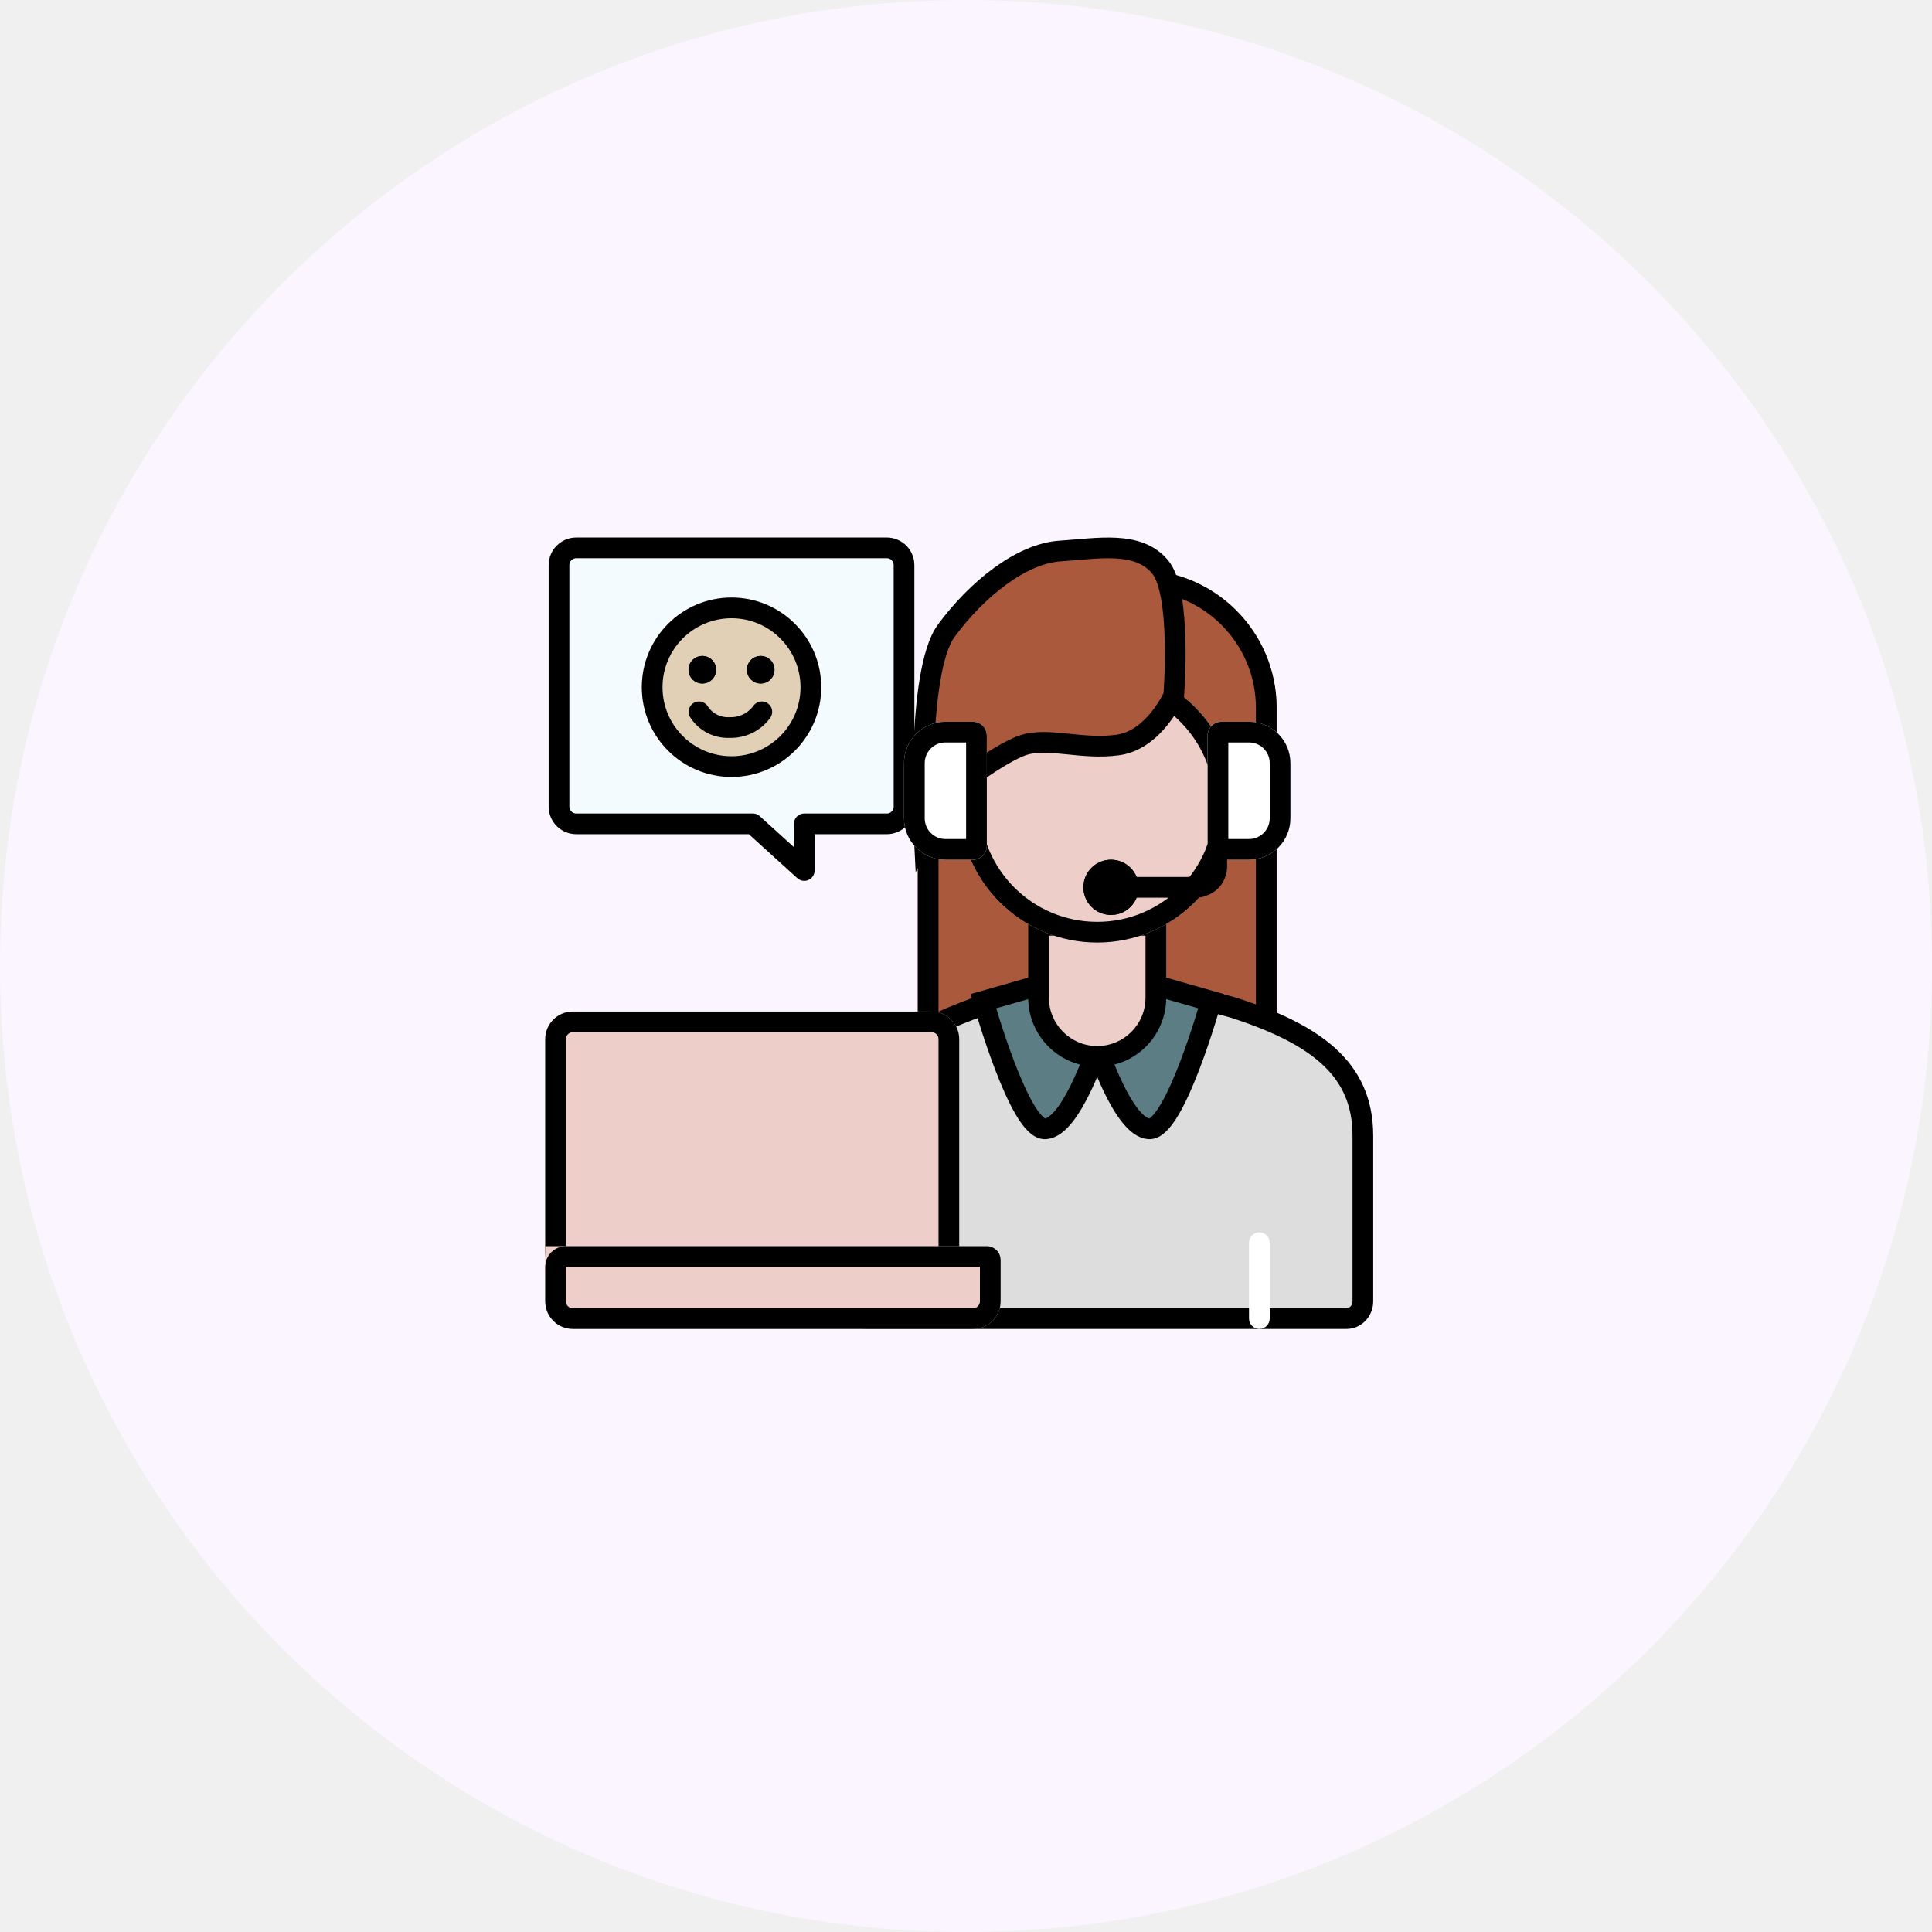
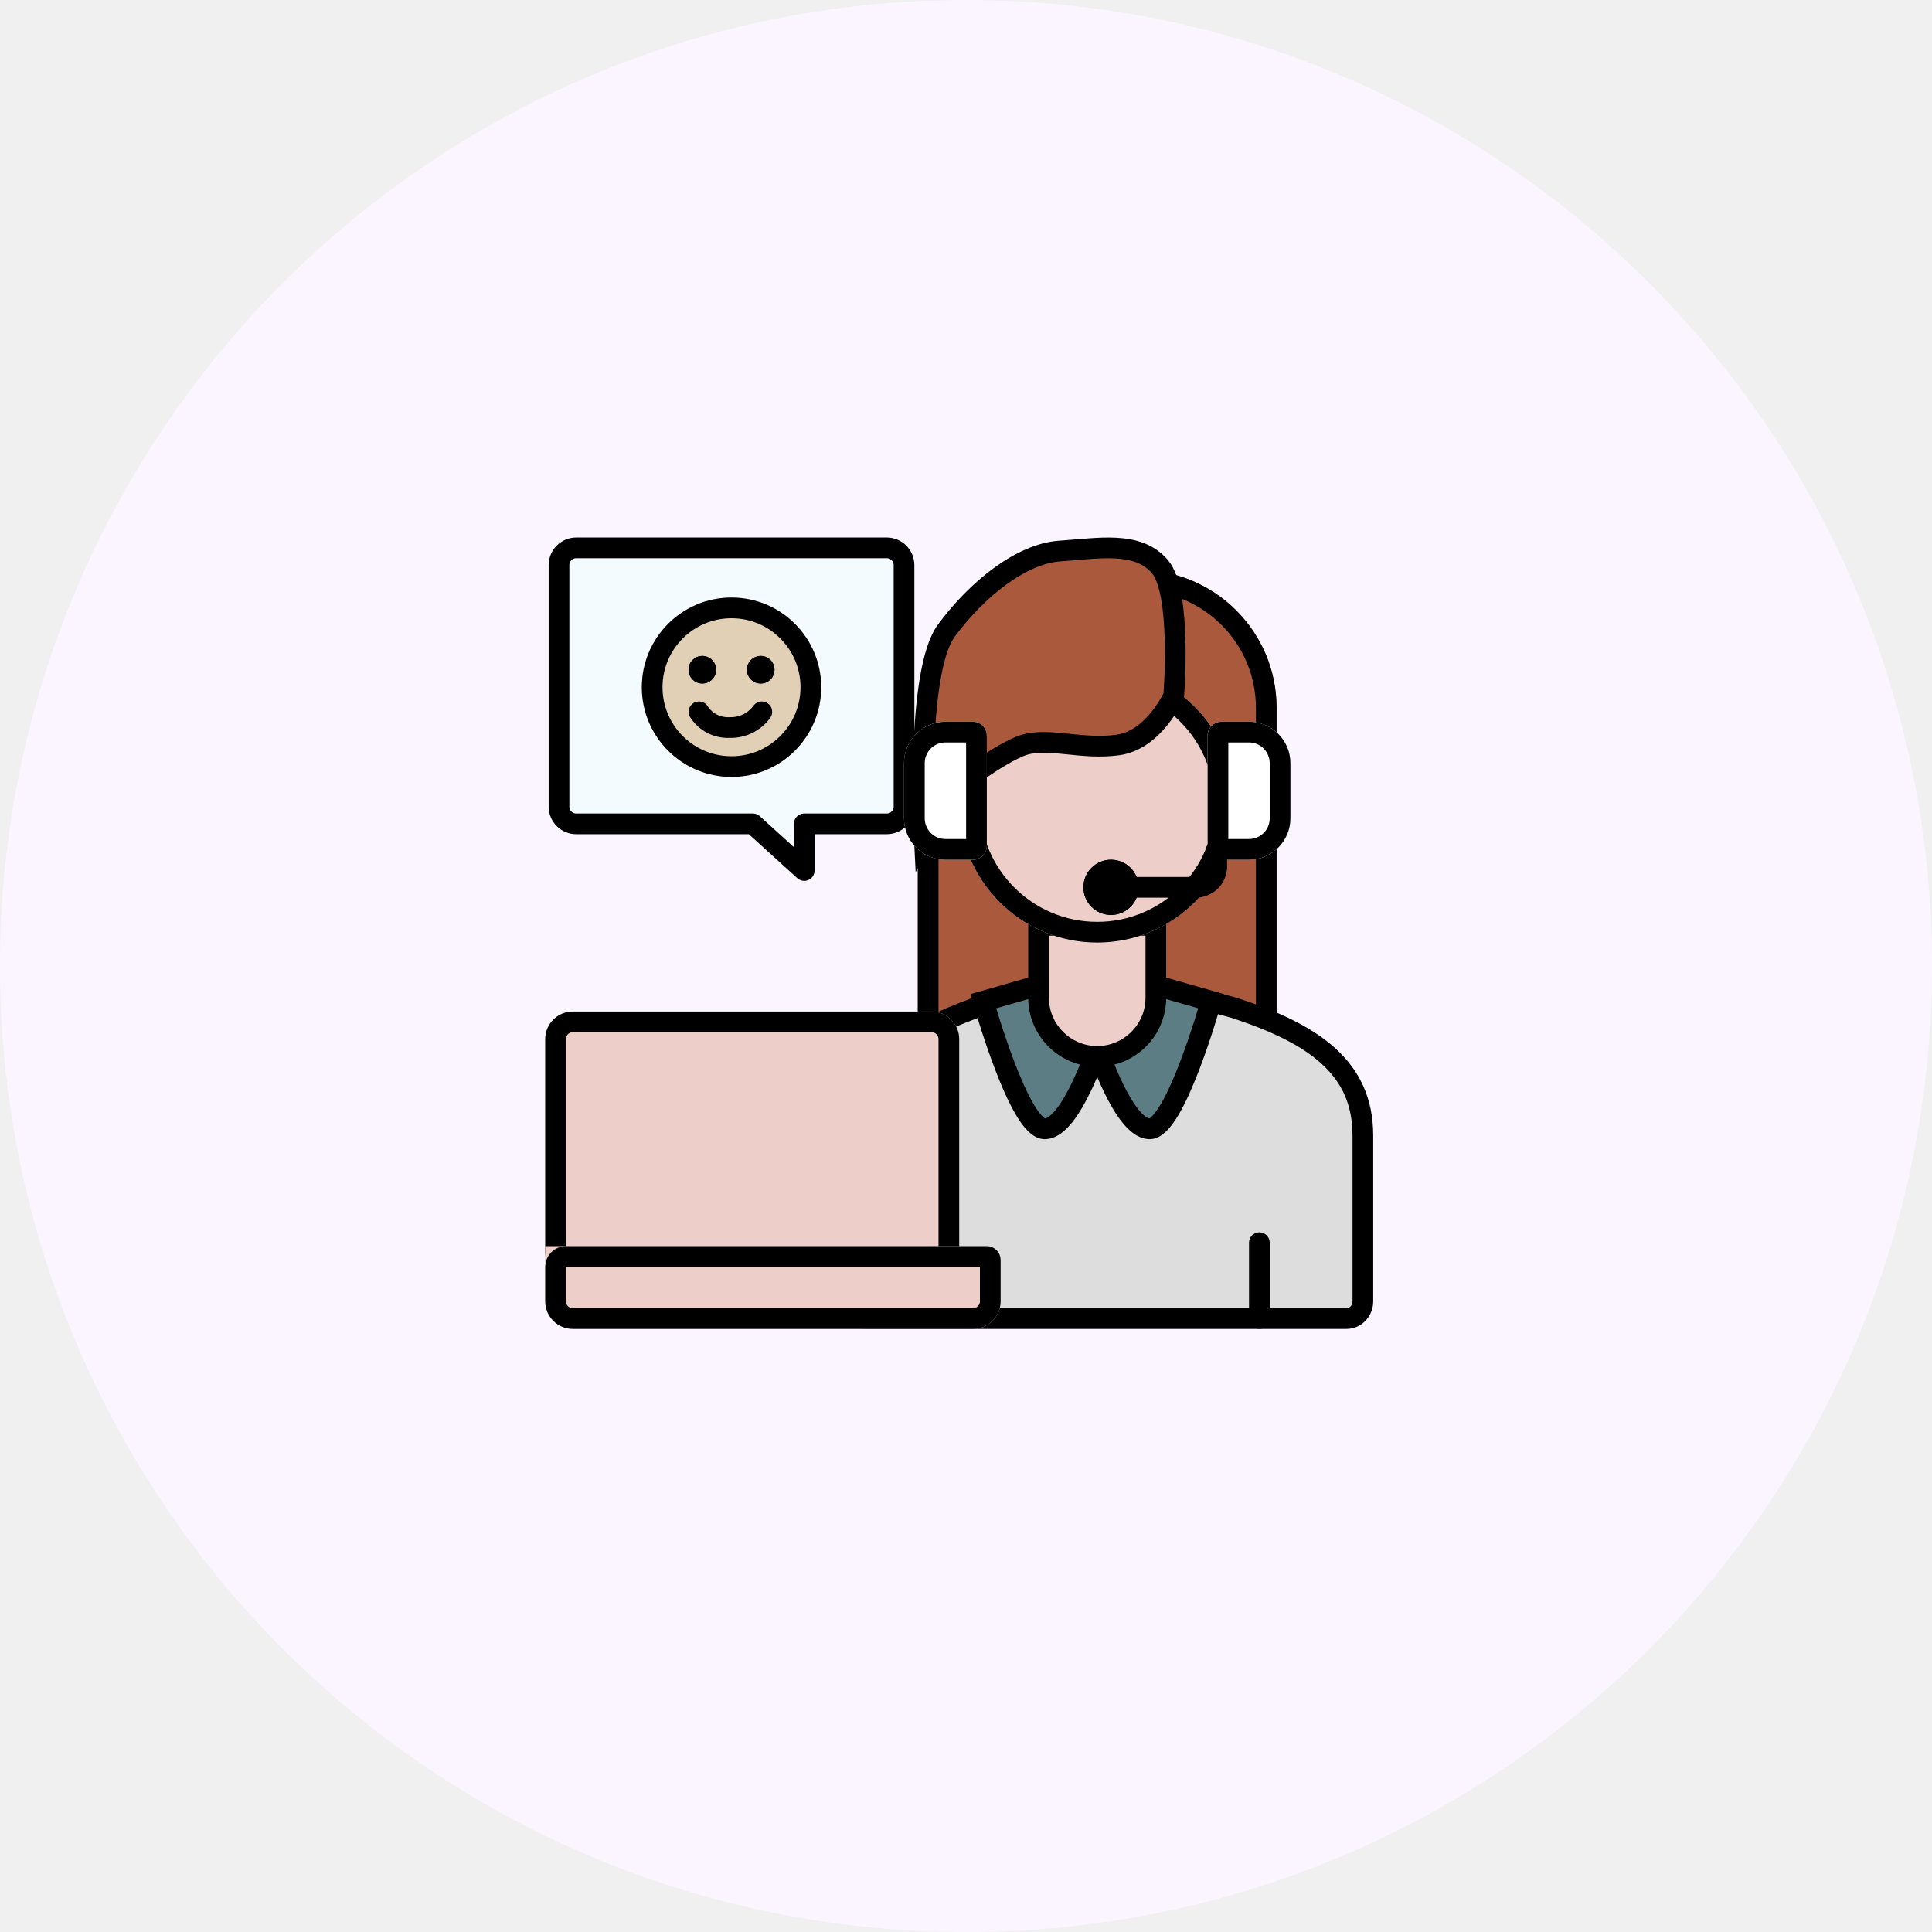
<svg xmlns="http://www.w3.org/2000/svg" width="140" height="140" viewBox="0 0 140 140">
  <g id="booking_img02" transform="translate(-422 -314)">
    <circle id="타원_37" data-name="타원 37" cx="70" cy="70" r="70" transform="translate(422 314)" fill="#fbf5ff" />
    <g id="그룹_393" data-name="그룹 393" transform="translate(-795.492 -29.7)">
      <g id="사각형_290" data-name="사각형 290" transform="translate(1284 385)" fill="#aa593d" stroke="#000" stroke-width="1.5">
        <path d="M10,0h6A10,10,0,0,1,26,10V37a0,0,0,0,1,0,0H0a0,0,0,0,1,0,0V10A10,10,0,0,1,10,0Z" stroke="none" />
        <path d="M10,.75h6A9.25,9.25,0,0,1,25.25,10V35.5a.75.75,0,0,1-.75.75H1.5a.75.75,0,0,1-.75-.75V10A9.25,9.25,0,0,1,10,.75Z" fill="none" />
      </g>
      <g id="패스_146" data-name="패스 146" transform="translate(1278.333 416)" fill="#ddd">
        <path d="M 36.733 23.25 L 1.933 23.25 C 1.281 23.25 0.75 22.689 0.75 22 L 0.75 10 C 0.75 7.696 1.655 5.782 3.516 4.149 C 4.998 2.848 7.025 1.756 9.894 0.715 L 19.142 -1.823 L 28.545 0.719 C 31.723 1.748 33.897 2.851 35.386 4.19 C 37.089 5.721 37.917 7.621 37.917 10 L 37.917 22 C 37.917 22.689 37.386 23.25 36.733 23.25 Z" stroke="none" />
        <path d="M 19.143 -1.045 L 10.122 1.431 C 4.16 3.6 1.5 6.244 1.5 10 L 1.5 22 C 1.5 22.276 1.694 22.5 1.933 22.5 L 36.733 22.5 C 36.972 22.5 37.167 22.276 37.167 22 L 37.167 10 C 37.167 7.816 36.442 6.147 34.885 4.748 C 33.479 3.484 31.396 2.432 28.332 1.438 L 19.143 -1.045 M 19.14 -2.6 L 28.758 -3.814697265625e-06 C 34.558 1.875 38.667 4.477 38.667 10 L 38.667 22 C 38.667 23.105 37.801 24 36.733 24 L 1.933 24 C 0.866 24 3.814697265625e-06 23.105 3.814697265625e-06 22 L 3.814697265625e-06 10 C 3.814697265625e-06 4.477 4.833 1.75 9.667 -3.814697265625e-06 L 19.14 -2.6 Z" stroke="none" fill="#000" />
      </g>
      <path id="패스_147" data-name="패스 147" d="M3242.875,419.625s-1.875,5.75-3.75,5.875-4.5-9.25-4.5-9.25l3.5-1" transform="translate(-1945.875)" fill="#5b7d83" stroke="#000" stroke-width="1.5" />
-       <g id="사각형_288" data-name="사각형 288" transform="translate(1308 433)" fill="#fff" stroke="#000" stroke-width="1.5">
+       <g id="사각형_288" data-name="사각형 288" transform="translate(1308 433)" fill="#000" stroke="#000" stroke-width="1.5">
        <rect width="1.5" height="7" rx="0.75" stroke="none" />
        <rect x="0.75" y="0.75" height="5.5" fill="none" />
      </g>
      <path id="패스_148" data-name="패스 148" d="M3234.625,419.625s1.875,5.75,3.75,5.875,4.5-9.25,4.5-9.25l-3.5-1" transform="translate(-1937.625)" fill="#5b7d83" stroke="#000" stroke-width="1.5" />
      <g id="합치기_10" data-name="합치기 10" transform="translate(3282 410)" fill="#edcec9">
        <path d="M -1985 10.25 C -1987.344 10.25 -1989.25 8.343 -1989.25 6 L -1989.25 0.75 L -1980.75 0.75 L -1980.75 6 C -1980.75 8.343 -1982.657 10.25 -1985 10.25 Z" stroke="none" />
        <path d="M -1985 9.5 C -1983.07 9.5 -1981.5 7.93 -1981.5 6 L -1981.5 1.5 L -1988.5 1.5 L -1988.5 6 C -1988.5 7.93 -1986.93 9.5 -1985 9.5 M -1985 11 C -1987.762 11 -1990 8.762 -1990 6 L -1990 3.410339388665307e-07 L -1980 3.410339388665307e-07 L -1980 6 C -1980 8.762 -1982.238 11 -1985 11 Z" stroke="none" fill="#000" />
      </g>
      <g id="타원_45" data-name="타원 45" transform="translate(1287 392)" fill="#edcec9" stroke="#000" stroke-width="1.5">
        <circle cx="10" cy="10" r="10" stroke="none" />
        <circle cx="10" cy="10" r="9.25" fill="none" />
      </g>
      <path id="패스_149" data-name="패스 149" d="M3249.493,391.279s-1.407,3.186-4.019,3.56-5.024-.562-6.833,0-5.627,3.56-5.627,3.56l-1.608,2.959s-.6-11.805,1.608-14.8,5.426-5.583,8.239-5.77,5.627-.75,7.235,1.124S3249.493,391.279,3249.493,391.279Z" transform="translate(-1946.949 2.841)" fill="#aa593d" stroke="#000" stroke-width="1.5" />
      <g id="그룹_390" data-name="그룹 390" transform="translate(-1.25 -4.35)">
        <path id="합치기_11" data-name="합치기 11" d="M14.044,20H1.25A1.25,1.25,0,0,1,0,18.751V1.25A1.25,1.25,0,0,1,1.25,0h22.5A1.25,1.25,0,0,1,25,1.25v17.5A1.25,1.25,0,0,1,23.75,20H17.77v3.38Z" transform="translate(1259.25 387.75)" fill="#f4fbff" stroke="#000" stroke-linecap="round" stroke-linejoin="round" stroke-width="1.5" />
      </g>
      <g id="사각형_291" data-name="사각형 291" transform="translate(1283 396)" fill="#fff" stroke="#000" stroke-width="1.5">
        <path d="M3,0H5A1,1,0,0,1,6,1V9a1,1,0,0,1-1,1H3A3,3,0,0,1,0,7V3A3,3,0,0,1,3,0Z" stroke="none" />
        <path d="M3,.75H5A.25.25,0,0,1,5.25,1V9A.25.25,0,0,1,5,9.25H3A2.25,2.25,0,0,1,.75,7V3A2.25,2.25,0,0,1,3,.75Z" fill="none" />
      </g>
      <g id="사각형_292" data-name="사각형 292" transform="translate(1311 406) rotate(180)" fill="#fff" stroke="#000" stroke-width="1.5">
        <path d="M3,0H5A1,1,0,0,1,6,1V9a1,1,0,0,1-1,1H3A3,3,0,0,1,0,7V3A3,3,0,0,1,3,0Z" stroke="none" />
        <path d="M3,.75H5A.25.25,0,0,1,5.25,1V9A.25.25,0,0,1,5,9.25H3A2.25,2.25,0,0,1,.75,7V3A2.25,2.25,0,0,1,3,.75Z" fill="none" />
      </g>
      <path id="패스_150" data-name="패스 150" d="M3243.75,406h5.509a1.7,1.7,0,0,0,1.052-.54,1.6,1.6,0,0,0,.351-1.129v-1.08" transform="translate(-1945 2)" fill="none" stroke="#000" stroke-linecap="round" stroke-linejoin="round" stroke-width="1.5" />
      <g id="타원_46" data-name="타원 46" transform="translate(1296 406)" stroke="#000" stroke-width="1.5">
        <circle cx="2" cy="2" r="2" stroke="none" />
        <circle cx="2" cy="2" r="1.25" fill="none" />
      </g>
      <g id="사각형_293" data-name="사각형 293" transform="translate(1257 417)" fill="#edcec9" stroke="#000" stroke-width="1.5">
        <path d="M2,0H28a2,2,0,0,1,2,2V19a0,0,0,0,1,0,0H0a0,0,0,0,1,0,0V2A2,2,0,0,1,2,0Z" stroke="none" />
        <path d="M2,.75H28A1.25,1.25,0,0,1,29.25,2V17.5a.75.75,0,0,1-.75.75H1.5a.75.75,0,0,1-.75-.75V2A1.25,1.25,0,0,1,2,.75Z" fill="none" />
      </g>
      <g id="사각형_294" data-name="사각형 294" transform="translate(1257 434)" fill="#edcec9" stroke="#000" stroke-width="1.5">
        <path d="M0,0H32a1,1,0,0,1,1,1V4a2,2,0,0,1-2,2H2A2,2,0,0,1,0,4V0A0,0,0,0,1,0,0Z" stroke="none" />
        <path d="M1.5.75H32a.25.25,0,0,1,.25.25V4A1.25,1.25,0,0,1,31,5.25H2A1.25,1.25,0,0,1,.75,4V1.5A.75.75,0,0,1,1.5.75Z" fill="none" />
      </g>
      <g id="그룹_391" data-name="그룹 391" transform="translate(-28 27)">
        <g id="타원_47" data-name="타원 47" transform="translate(1292 360)" fill="#e1d0b6" stroke="#000" stroke-width="1.5">
          <circle cx="6.5" cy="6.5" r="6.5" stroke="none" />
          <circle cx="6.5" cy="6.5" r="5.75" fill="none" />
        </g>
        <g id="타원_48" data-name="타원 48" transform="translate(1295.385 364.231)" stroke="#000" stroke-width="1">
          <circle cx="1" cy="1" r="1" stroke="none" />
          <circle cx="1" cy="1" r="0.5" fill="none" />
        </g>
        <g id="타원_49" data-name="타원 49" transform="translate(1299.615 364.231)" stroke="#000" stroke-width="1">
          <circle cx="1" cy="1" r="1" stroke="none" />
          <circle cx="1" cy="1" r="0.5" fill="none" />
        </g>
        <path id="패스_152" data-name="패스 152" d="M3291,396.4a2.49,2.49,0,0,0,2.227,1.138,2.768,2.768,0,0,0,2.327-1.138" transform="translate(-1994.858 -28.119)" fill="none" stroke="#000" stroke-linecap="round" stroke-linejoin="round" stroke-width="1.5" />
      </g>
    </g>
  </g>
</svg>
